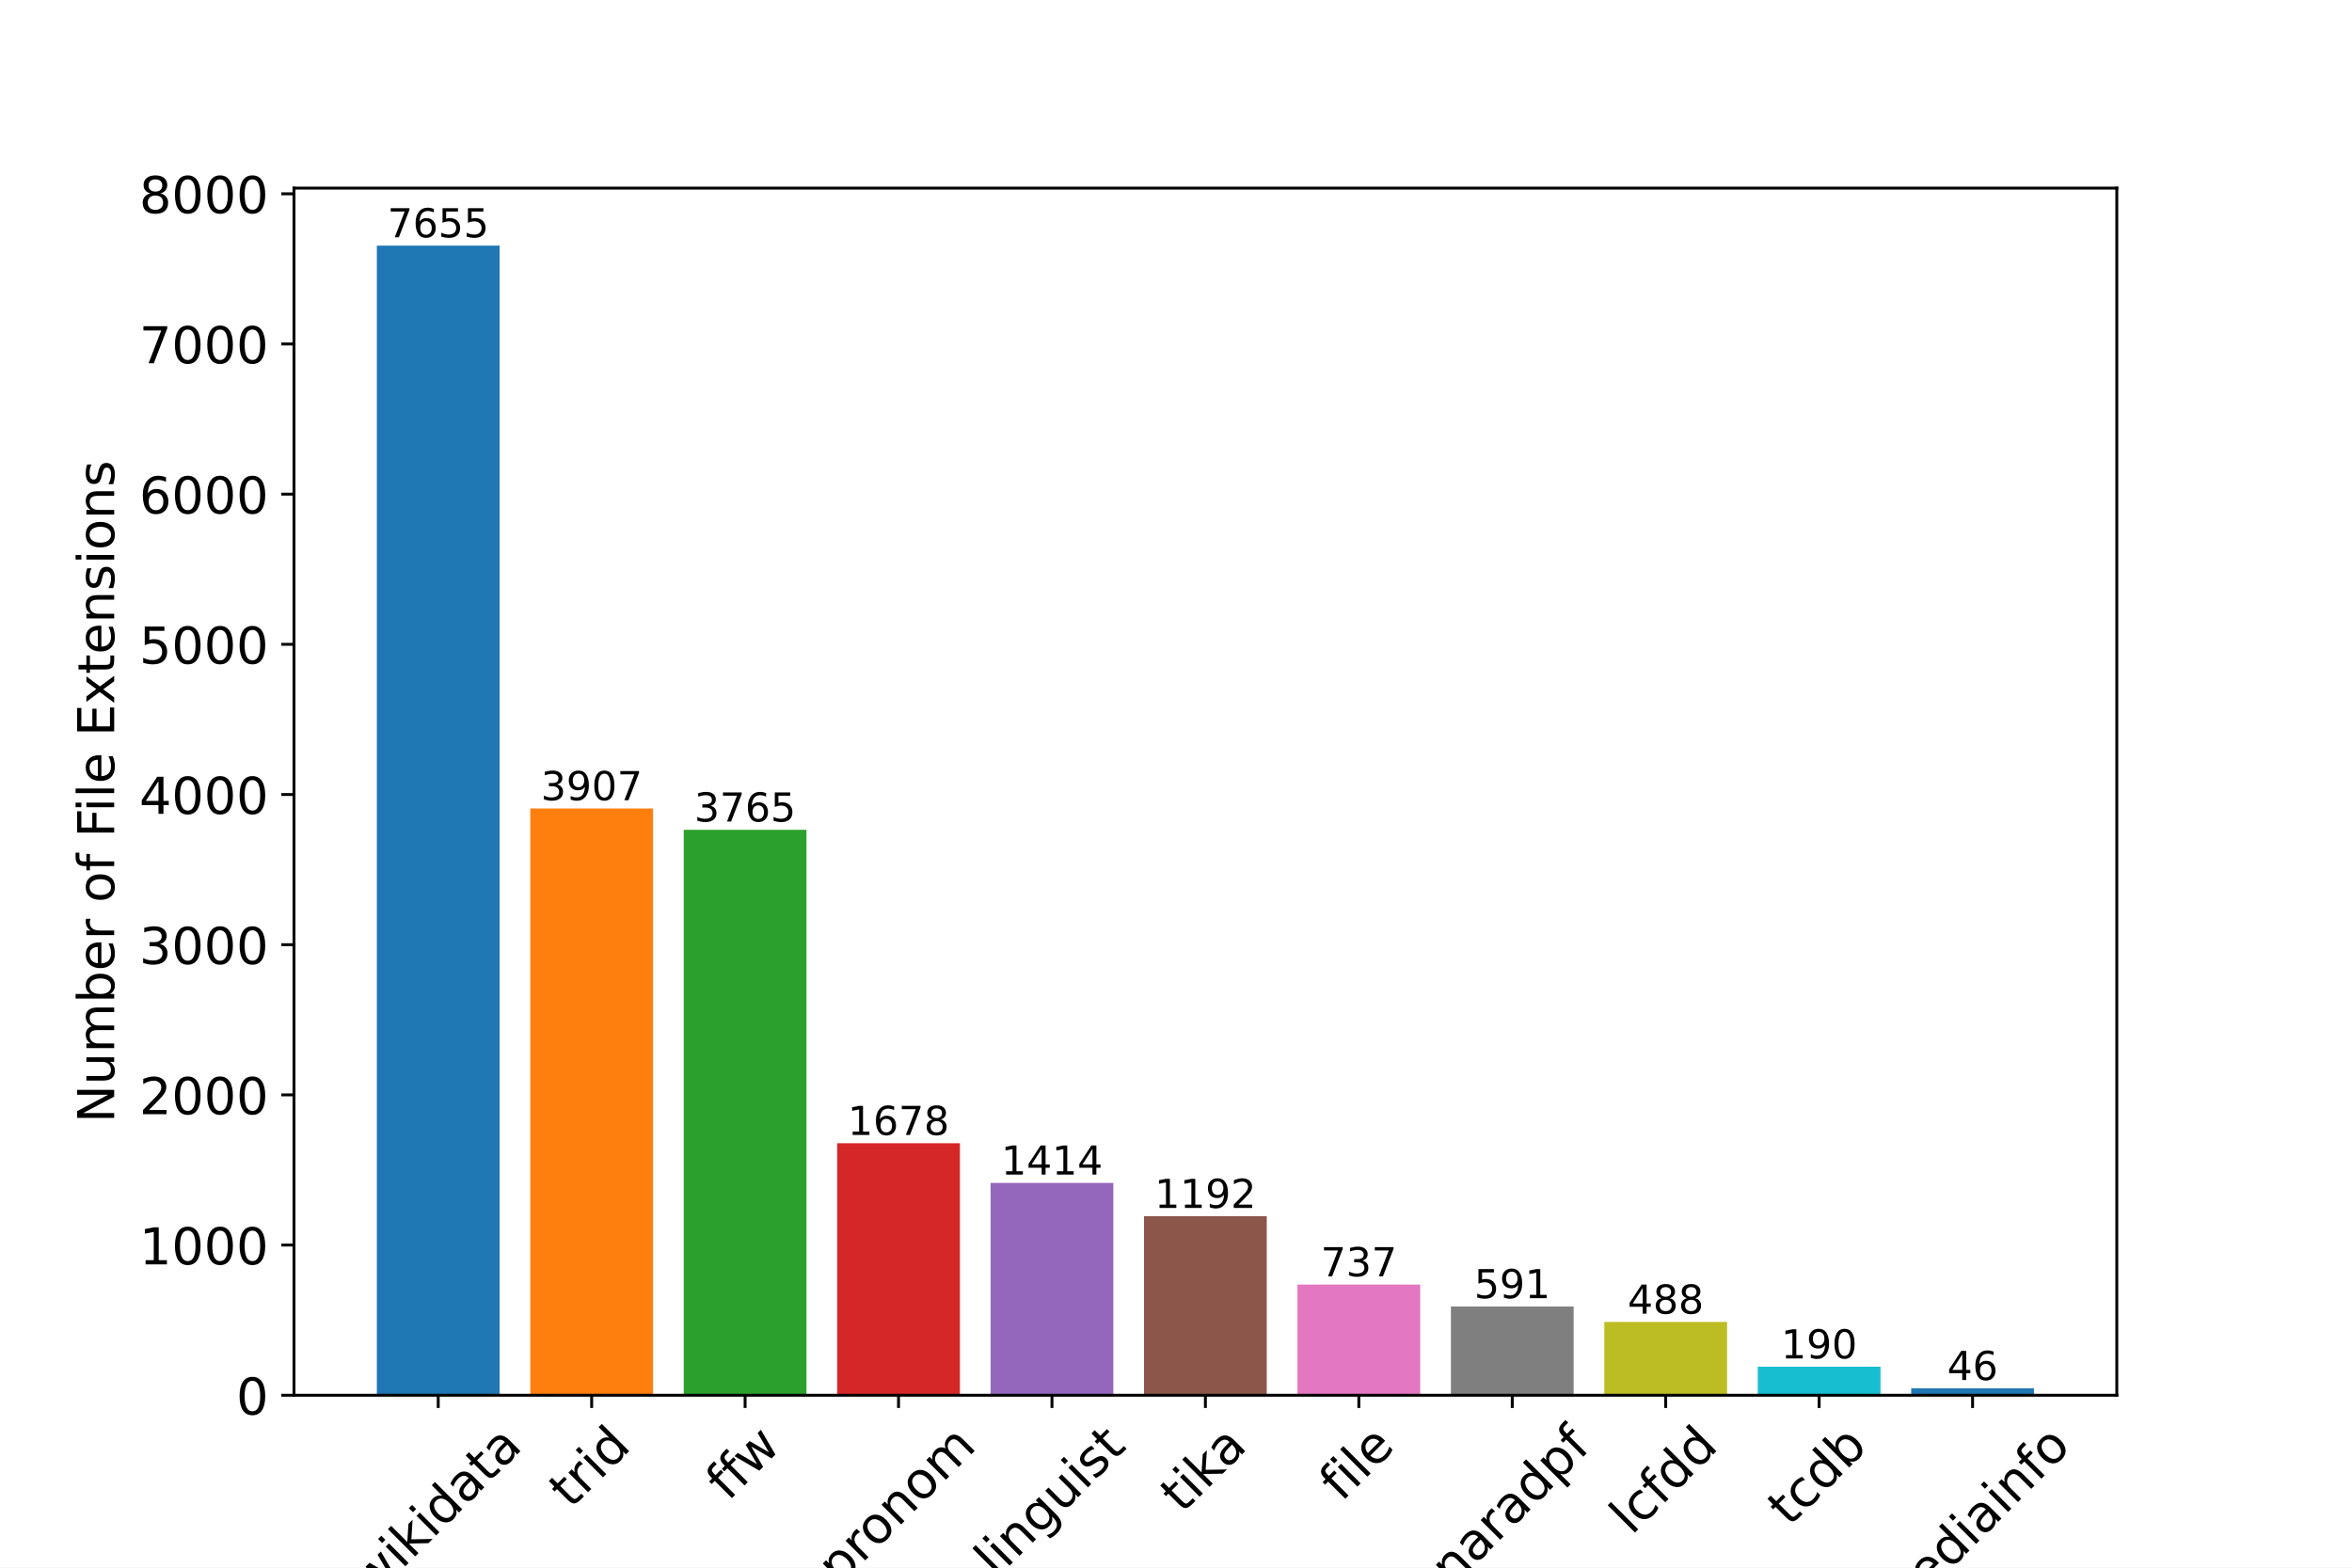
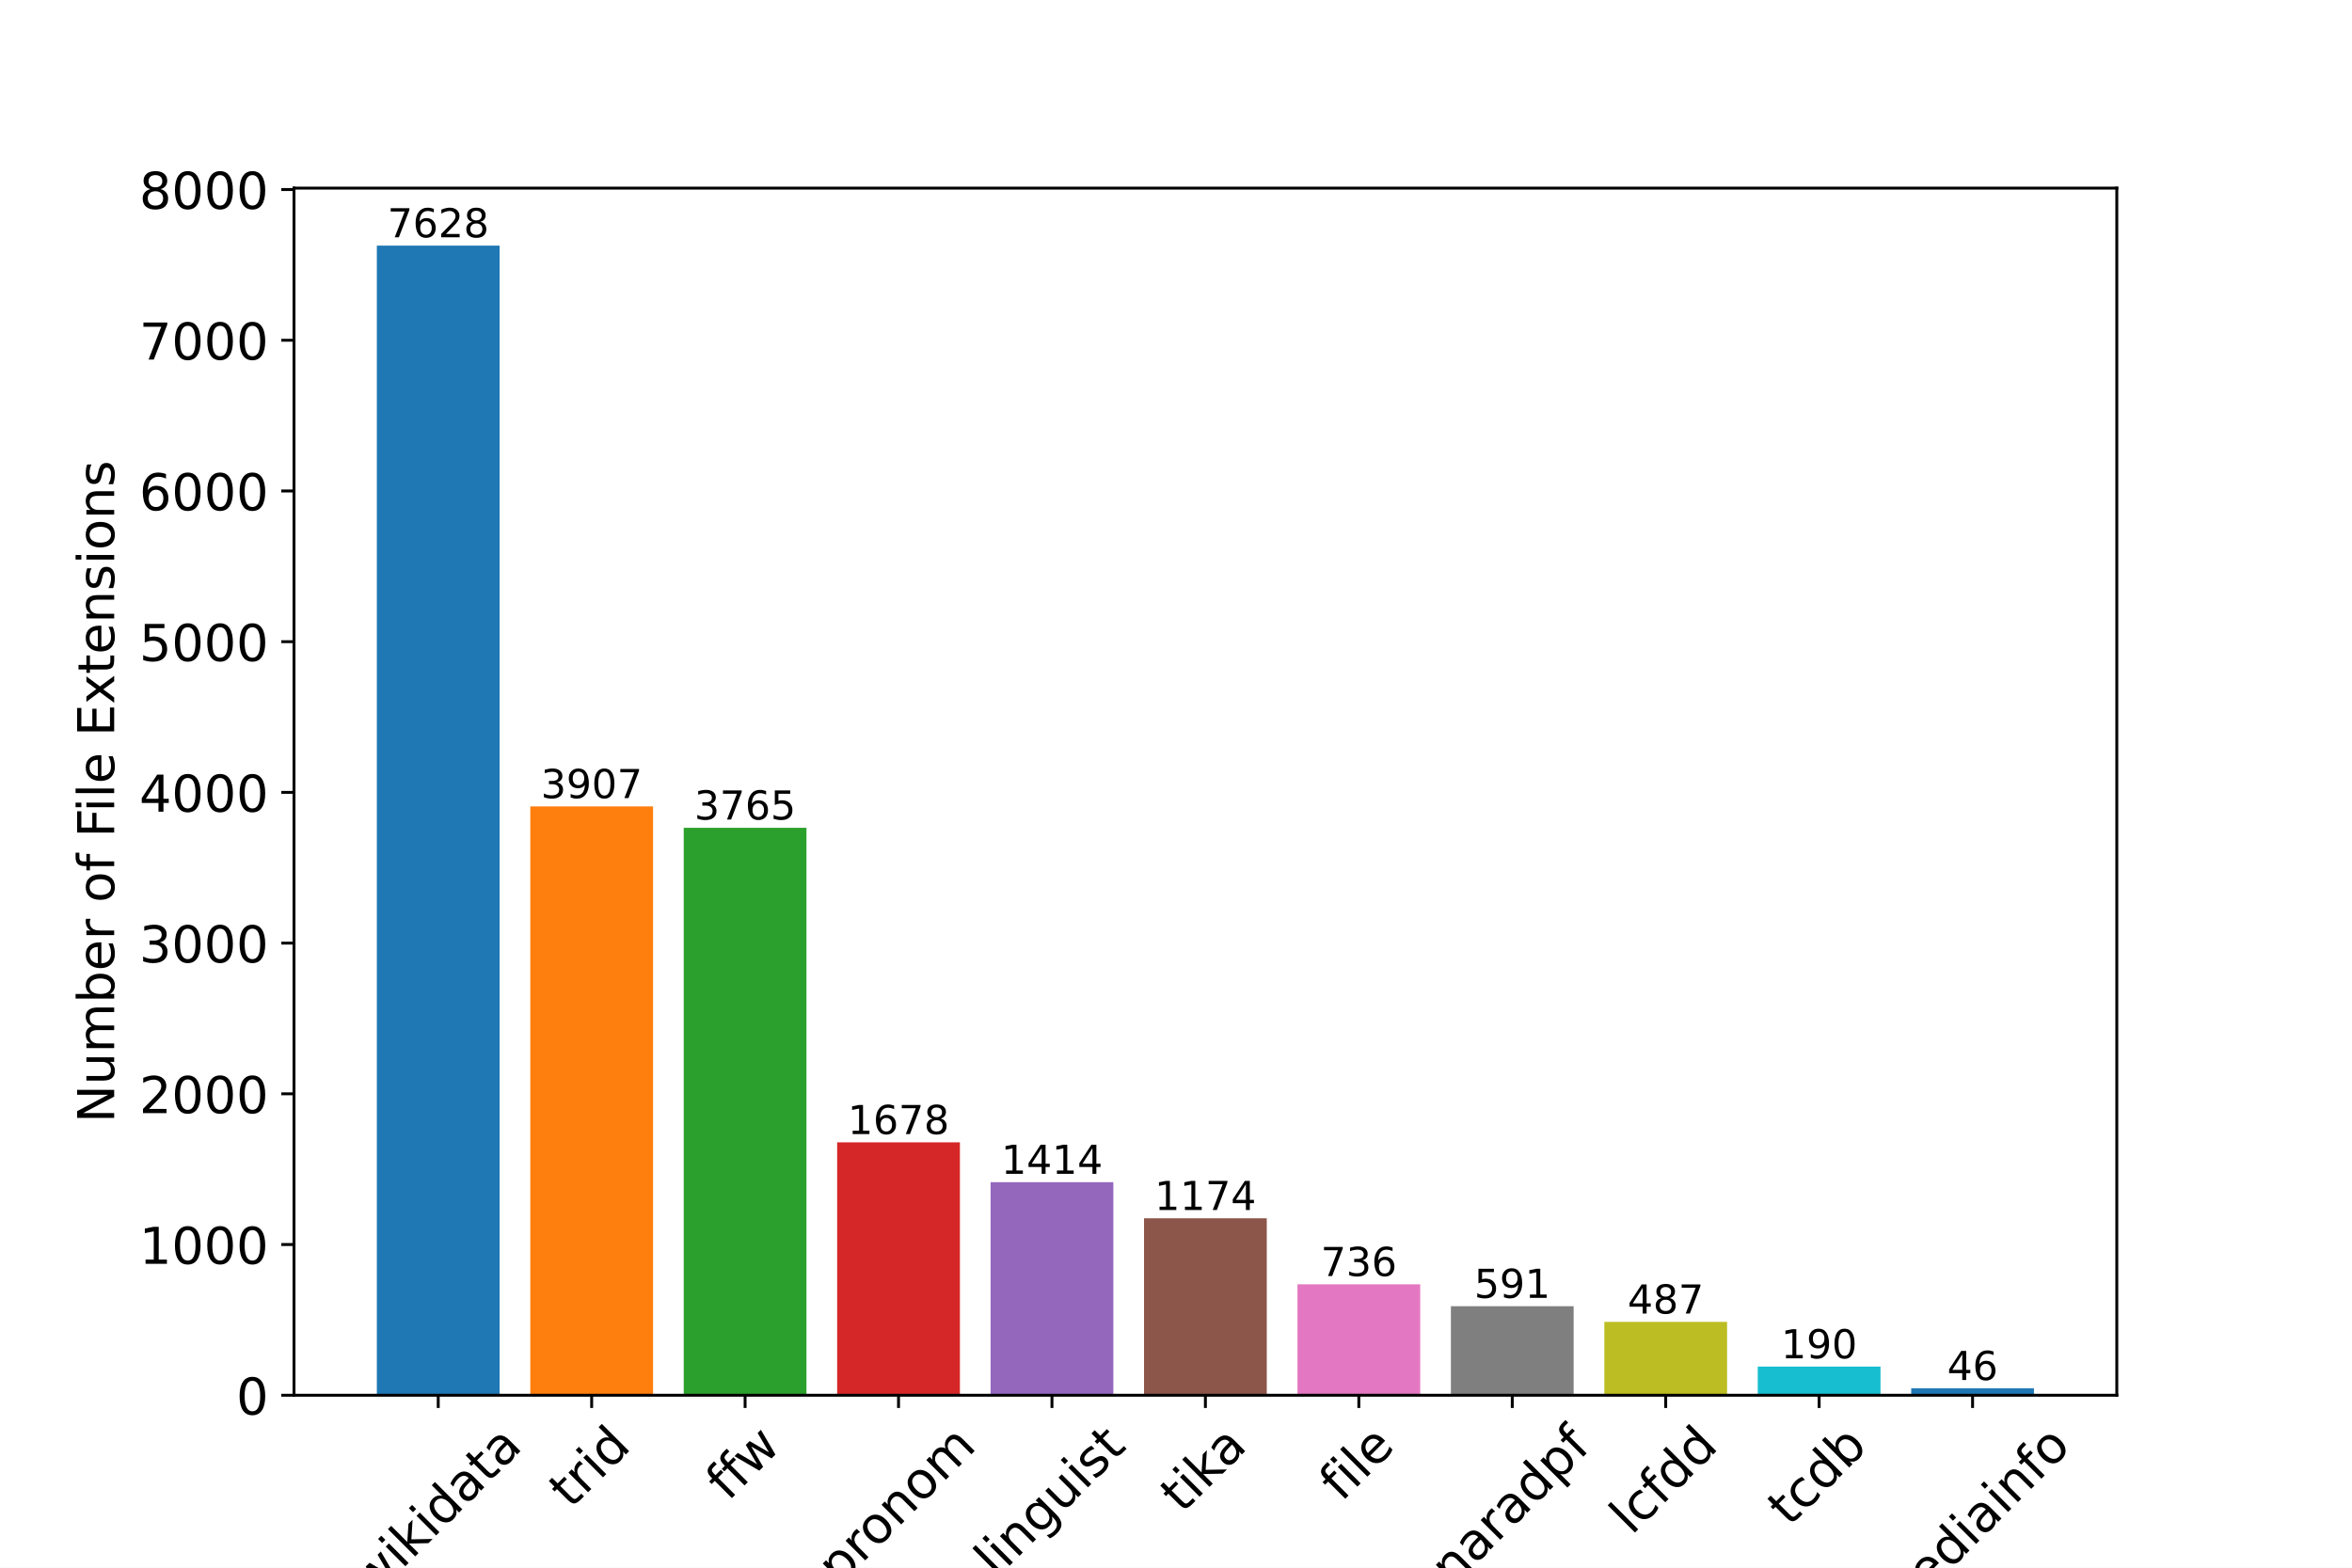
<svg xmlns="http://www.w3.org/2000/svg" xmlns:xlink="http://www.w3.org/1999/xlink" width="648pt" height="432pt" viewBox="0 0 648 432" version="1.1">
  <defs>
    <style type="text/css">*{stroke-linejoin: round; stroke-linecap: butt}</style>
  </defs>
  <g id="figure_1">
    <g id="patch_1">
      <path d="M 0 432  L 648 432  L 648 0  L 0 0  z " style="fill: #ffffff" />
    </g>
    <g id="axes_1">
      <g id="patch_2">
        <path d="M 81 384.48  L 583.2 384.48  L 583.2 51.84  L 81 51.84  z " style="fill: #ffffff" />
      </g>
      <g id="patch_3">
-         <path d="M 103.827 384.48  L 137.645 384.48  L 137.645 67.68  L 103.827 67.68  z " clip-path="url(#p76f9f76563)" style="fill: #1f77b4" />
+         <path d="M 103.827 384.48  L 137.645 384.48  L 137.645 67.68  L 103.827 67.68  z " clip-path="url(#p03f5854a24)" style="fill: #1f77b4" />
      </g>
      <g id="patch_4">
-         <path d="M 146.1 384.48  L 179.918 384.48  L 179.918 222.79  L 146.1 222.79  z " clip-path="url(#p76f9f76563)" style="fill: #ff7f0e" />
+         <path d="M 146.1 384.48  L 179.918 384.48  L 179.918 222.218  L 146.1 222.218  z " clip-path="url(#p03f5854a24)" style="fill: #ff7f0e" />
      </g>
      <g id="patch_5">
-         <path d="M 188.373 384.48  L 222.191 384.48  L 222.191 228.667  L 188.373 228.667  z " clip-path="url(#p76f9f76563)" style="fill: #2ca02c" />
+         <path d="M 188.373 384.48  L 222.191 384.48  L 222.191 228.115  L 188.373 228.115  z " clip-path="url(#p03f5854a24)" style="fill: #2ca02c" />
      </g>
      <g id="patch_6">
-         <path d="M 230.645 384.48  L 264.464 384.48  L 264.464 315.036  L 230.645 315.036  z " clip-path="url(#p76f9f76563)" style="fill: #d62728" />
+         <path d="M 230.645 384.48  L 264.464 384.48  L 264.464 314.791  L 230.645 314.791  z " clip-path="url(#p03f5854a24)" style="fill: #d62728" />
      </g>
      <g id="patch_7">
-         <path d="M 272.918 384.48  L 306.736 384.48  L 306.736 325.962  L 272.918 325.962  z " clip-path="url(#p76f9f76563)" style="fill: #9467bd" />
+         <path d="M 272.918 384.48  L 306.736 384.48  L 306.736 325.755  L 272.918 325.755  z " clip-path="url(#p03f5854a24)" style="fill: #9467bd" />
      </g>
      <g id="patch_8">
-         <path d="M 315.191 384.48  L 349.009 384.48  L 349.009 335.149  L 315.191 335.149  z " clip-path="url(#p76f9f76563)" style="fill: #8c564b" />
+         <path d="M 315.191 384.48  L 349.009 384.48  L 349.009 335.722  L 315.191 335.722  z " clip-path="url(#p03f5854a24)" style="fill: #8c564b" />
      </g>
      <g id="patch_9">
-         <path d="M 357.464 384.48  L 391.282 384.48  L 391.282 353.979  L 357.464 353.979  z " clip-path="url(#p76f9f76563)" style="fill: #e377c2" />
+         <path d="M 357.464 384.48  L 391.282 384.48  L 391.282 353.913  L 357.464 353.913  z " clip-path="url(#p03f5854a24)" style="fill: #e377c2" />
      </g>
      <g id="patch_10">
-         <path d="M 399.736 384.48  L 433.555 384.48  L 433.555 360.022  L 399.736 360.022  z " clip-path="url(#p76f9f76563)" style="fill: #7f7f7f" />
+         <path d="M 399.736 384.48  L 433.555 384.48  L 433.555 359.935  L 399.736 359.935  z " clip-path="url(#p03f5854a24)" style="fill: #7f7f7f" />
      </g>
      <g id="patch_11">
-         <path d="M 442.009 384.48  L 475.827 384.48  L 475.827 364.284  L 442.009 364.284  z " clip-path="url(#p76f9f76563)" style="fill: #bcbd22" />
+         <path d="M 442.009 384.48  L 475.827 384.48  L 475.827 364.254  L 442.009 364.254  z " clip-path="url(#p03f5854a24)" style="fill: #bcbd22" />
      </g>
      <g id="patch_12">
-         <path d="M 484.282 384.48  L 518.1 384.48  L 518.1 376.617  L 484.282 376.617  z " clip-path="url(#p76f9f76563)" style="fill: #17becf" />
+         <path d="M 484.282 384.48  L 518.1 384.48  L 518.1 376.589  L 484.282 376.589  z " clip-path="url(#p03f5854a24)" style="fill: #17becf" />
      </g>
      <g id="patch_13">
-         <path d="M 526.555 384.48  L 560.373 384.48  L 560.373 382.576  L 526.555 382.576  z " clip-path="url(#p76f9f76563)" style="fill: #1f77b4" />
+         <path d="M 526.555 384.48  L 560.373 384.48  L 560.373 382.57  L 526.555 382.57  z " clip-path="url(#p03f5854a24)" style="fill: #1f77b4" />
      </g>
      <g id="matplotlib.axis_1">
        <g id="xtick_1">
          <g id="line2d_1">
            <defs>
-               <path id="me4a7851043" d="M 0 0  L 0 3.5  " style="stroke: #000000; stroke-width: 0.8" />
+               <path id="mb12a4ca782" d="M 0 0  L 0 3.5  " style="stroke: #000000; stroke-width: 0.8" />
            </defs>
            <g>
-               <use xlink:href="#me4a7851043" x="120.736" y="384.48" style="stroke: #000000; stroke-width: 0.8" />
+               <use xlink:href="#mb12a4ca782" x="120.736" y="384.48" style="stroke: #000000; stroke-width: 0.8" />
            </g>
          </g>
          <g id="text_1">
            <g transform="translate(102.6543 440.6294) rotate(-45) scale(0.14 -0.14)">
              <defs>
                <path id="DejaVuSans-77" d="M 269 3500  L 844 3500  L 1563 769  L 2278 3500  L 2956 3500  L 3675 769  L 4391 3500  L 4966 3500  L 4050 0  L 3372 0  L 2619 2869  L 1863 0  L 1184 0  L 269 3500  z " transform="scale(0.015625)" />
                <path id="DejaVuSans-69" d="M 603 3500  L 1178 3500  L 1178 0  L 603 0  L 603 3500  z M 603 4863  L 1178 4863  L 1178 4134  L 603 4134  L 603 4863  z " transform="scale(0.015625)" />
                <path id="DejaVuSans-6b" d="M 581 4863  L 1159 4863  L 1159 1991  L 2875 3500  L 3609 3500  L 1753 1863  L 3688 0  L 2938 0  L 1159 1709  L 1159 0  L 581 0  L 581 4863  z " transform="scale(0.015625)" />
                <path id="DejaVuSans-64" d="M 2906 2969  L 2906 4863  L 3481 4863  L 3481 0  L 2906 0  L 2906 525  Q 2725 213 2448 61  Q 2172 -91 1784 -91  Q 1150 -91 751 415  Q 353 922 353 1747  Q 353 2572 751 3078  Q 1150 3584 1784 3584  Q 2172 3584 2448 3432  Q 2725 3281 2906 2969  z M 947 1747  Q 947 1113 1208 752  Q 1469 391 1925 391  Q 2381 391 2643 752  Q 2906 1113 2906 1747  Q 2906 2381 2643 2742  Q 2381 3103 1925 3103  Q 1469 3103 1208 2742  Q 947 2381 947 1747  z " transform="scale(0.015625)" />
                <path id="DejaVuSans-61" d="M 2194 1759  Q 1497 1759 1228 1600  Q 959 1441 959 1056  Q 959 750 1161 570  Q 1363 391 1709 391  Q 2188 391 2477 730  Q 2766 1069 2766 1631  L 2766 1759  L 2194 1759  z M 3341 1997  L 3341 0  L 2766 0  L 2766 531  Q 2569 213 2275 61  Q 1981 -91 1556 -91  Q 1019 -91 701 211  Q 384 513 384 1019  Q 384 1609 779 1909  Q 1175 2209 1959 2209  L 2766 2209  L 2766 2266  Q 2766 2663 2505 2880  Q 2244 3097 1772 3097  Q 1472 3097 1187 3025  Q 903 2953 641 2809  L 641 3341  Q 956 3463 1253 3523  Q 1550 3584 1831 3584  Q 2591 3584 2966 3190  Q 3341 2797 3341 1997  z " transform="scale(0.015625)" />
                <path id="DejaVuSans-74" d="M 1172 4494  L 1172 3500  L 2356 3500  L 2356 3053  L 1172 3053  L 1172 1153  Q 1172 725 1289 603  Q 1406 481 1766 481  L 2356 481  L 2356 0  L 1766 0  Q 1100 0 847 248  Q 594 497 594 1153  L 594 3053  L 172 3053  L 172 3500  L 594 3500  L 594 4494  L 1172 4494  z " transform="scale(0.015625)" />
              </defs>
              <use xlink:href="#DejaVuSans-77" />
              <use xlink:href="#DejaVuSans-69" transform="translate(81.78711 0)" />
              <use xlink:href="#DejaVuSans-6b" transform="translate(109.5703 0)" />
              <use xlink:href="#DejaVuSans-69" transform="translate(167.4805 0)" />
              <use xlink:href="#DejaVuSans-64" transform="translate(195.2637 0)" />
              <use xlink:href="#DejaVuSans-61" transform="translate(258.7402 0)" />
              <use xlink:href="#DejaVuSans-74" transform="translate(320.0195 0)" />
              <use xlink:href="#DejaVuSans-61" transform="translate(359.2285 0)" />
            </g>
          </g>
        </g>
        <g id="xtick_2">
          <g id="line2d_2">
            <g>
-               <use xlink:href="#me4a7851043" x="163.009" y="384.48" style="stroke: #000000; stroke-width: 0.8" />
+               <use xlink:href="#mb12a4ca782" x="163.009" y="384.48" style="stroke: #000000; stroke-width: 0.8" />
            </g>
          </g>
          <g id="text_2">
            <g transform="translate(157.248 415.9874) rotate(-45) scale(0.14 -0.14)">
              <defs>
                <path id="DejaVuSans-72" d="M 2631 2963  Q 2534 3019 2420 3045  Q 2306 3072 2169 3072  Q 1681 3072 1420 2755  Q 1159 2438 1159 1844  L 1159 0  L 581 0  L 581 3500  L 1159 3500  L 1159 2956  Q 1341 3275 1631 3429  Q 1922 3584 2338 3584  Q 2397 3584 2469 3576  Q 2541 3569 2628 3553  L 2631 2963  z " transform="scale(0.015625)" />
              </defs>
              <use xlink:href="#DejaVuSans-74" />
              <use xlink:href="#DejaVuSans-72" transform="translate(39.20898 0)" />
              <use xlink:href="#DejaVuSans-69" transform="translate(80.32227 0)" />
              <use xlink:href="#DejaVuSans-64" transform="translate(108.1055 0)" />
            </g>
          </g>
        </g>
        <g id="xtick_3">
          <g id="line2d_3">
            <g>
-               <use xlink:href="#me4a7851043" x="205.282" y="384.48" style="stroke: #000000; stroke-width: 0.8" />
+               <use xlink:href="#mb12a4ca782" x="205.282" y="384.48" style="stroke: #000000; stroke-width: 0.8" />
            </g>
          </g>
          <g id="text_3">
            <g transform="translate(200.5672 413.8946) rotate(-45) scale(0.14 -0.14)">
              <defs>
                <path id="DejaVuSans-66" d="M 2375 4863  L 2375 4384  L 1825 4384  Q 1516 4384 1395 4259  Q 1275 4134 1275 3809  L 1275 3500  L 2222 3500  L 2222 3053  L 1275 3053  L 1275 0  L 697 0  L 697 3053  L 147 3053  L 147 3500  L 697 3500  L 697 3744  Q 697 4328 969 4595  Q 1241 4863 1831 4863  L 2375 4863  z " transform="scale(0.015625)" />
              </defs>
              <use xlink:href="#DejaVuSans-66" />
              <use xlink:href="#DejaVuSans-66" transform="translate(35.20508 0)" />
              <use xlink:href="#DejaVuSans-77" transform="translate(68.66016 0)" />
            </g>
          </g>
        </g>
        <g id="xtick_4">
          <g id="line2d_4">
            <g>
-               <use xlink:href="#me4a7851043" x="247.555" y="384.48" style="stroke: #000000; stroke-width: 0.8" />
+               <use xlink:href="#mb12a4ca782" x="247.555" y="384.48" style="stroke: #000000; stroke-width: 0.8" />
            </g>
          </g>
          <g id="text_4">
            <g transform="translate(231.2049 437.1646) rotate(-45) scale(0.14 -0.14)">
              <defs>
                <path id="DejaVuSans-70" d="M 1159 525  L 1159 -1331  L 581 -1331  L 581 3500  L 1159 3500  L 1159 2969  Q 1341 3281 1617 3432  Q 1894 3584 2278 3584  Q 2916 3584 3314 3078  Q 3713 2572 3713 1747  Q 3713 922 3314 415  Q 2916 -91 2278 -91  Q 1894 -91 1617 61  Q 1341 213 1159 525  z M 3116 1747  Q 3116 2381 2855 2742  Q 2594 3103 2138 3103  Q 1681 3103 1420 2742  Q 1159 2381 1159 1747  Q 1159 1113 1420 752  Q 1681 391 2138 391  Q 2594 391 2855 752  Q 3116 1113 3116 1747  z " transform="scale(0.015625)" />
                <path id="DejaVuSans-6f" d="M 1959 3097  Q 1497 3097 1228 2736  Q 959 2375 959 1747  Q 959 1119 1226 758  Q 1494 397 1959 397  Q 2419 397 2687 759  Q 2956 1122 2956 1747  Q 2956 2369 2687 2733  Q 2419 3097 1959 3097  z M 1959 3584  Q 2709 3584 3137 3096  Q 3566 2609 3566 1747  Q 3566 888 3137 398  Q 2709 -91 1959 -91  Q 1206 -91 779 398  Q 353 888 353 1747  Q 353 2609 779 3096  Q 1206 3584 1959 3584  z " transform="scale(0.015625)" />
                <path id="DejaVuSans-6e" d="M 3513 2113  L 3513 0  L 2938 0  L 2938 2094  Q 2938 2591 2744 2837  Q 2550 3084 2163 3084  Q 1697 3084 1428 2787  Q 1159 2491 1159 1978  L 1159 0  L 581 0  L 581 3500  L 1159 3500  L 1159 2956  Q 1366 3272 1645 3428  Q 1925 3584 2291 3584  Q 2894 3584 3203 3211  Q 3513 2838 3513 2113  z " transform="scale(0.015625)" />
                <path id="DejaVuSans-6d" d="M 3328 2828  Q 3544 3216 3844 3400  Q 4144 3584 4550 3584  Q 5097 3584 5394 3201  Q 5691 2819 5691 2113  L 5691 0  L 5113 0  L 5113 2094  Q 5113 2597 4934 2840  Q 4756 3084 4391 3084  Q 3944 3084 3684 2787  Q 3425 2491 3425 1978  L 3425 0  L 2847 0  L 2847 2094  Q 2847 2600 2669 2842  Q 2491 3084 2119 3084  Q 1678 3084 1418 2786  Q 1159 2488 1159 1978  L 1159 0  L 581 0  L 581 3500  L 1159 3500  L 1159 2956  Q 1356 3278 1631 3431  Q 1906 3584 2284 3584  Q 2666 3584 2933 3390  Q 3200 3197 3328 2828  z " transform="scale(0.015625)" />
              </defs>
              <use xlink:href="#DejaVuSans-70" />
              <use xlink:href="#DejaVuSans-72" transform="translate(63.47656 0)" />
              <use xlink:href="#DejaVuSans-6f" transform="translate(102.3398 0)" />
              <use xlink:href="#DejaVuSans-6e" transform="translate(163.5215 0)" />
              <use xlink:href="#DejaVuSans-6f" transform="translate(226.9004 0)" />
              <use xlink:href="#DejaVuSans-6d" transform="translate(288.082 0)" />
            </g>
          </g>
        </g>
        <g id="xtick_5">
          <g id="line2d_5">
            <g>
-               <use xlink:href="#me4a7851043" x="289.827" y="384.48" style="stroke: #000000; stroke-width: 0.8" />
+               <use xlink:href="#mb12a4ca782" x="289.827" y="384.48" style="stroke: #000000; stroke-width: 0.8" />
            </g>
          </g>
          <g id="text_5">
            <g transform="translate(274.4985 435.1229) rotate(-45) scale(0.14 -0.14)">
              <defs>
                <path id="DejaVuSans-6c" d="M 603 4863  L 1178 4863  L 1178 0  L 603 0  L 603 4863  z " transform="scale(0.015625)" />
                <path id="DejaVuSans-67" d="M 2906 1791  Q 2906 2416 2648 2759  Q 2391 3103 1925 3103  Q 1463 3103 1205 2759  Q 947 2416 947 1791  Q 947 1169 1205 825  Q 1463 481 1925 481  Q 2391 481 2648 825  Q 2906 1169 2906 1791  z M 3481 434  Q 3481 -459 3084 -895  Q 2688 -1331 1869 -1331  Q 1566 -1331 1297 -1286  Q 1028 -1241 775 -1147  L 775 -588  Q 1028 -725 1275 -790  Q 1522 -856 1778 -856  Q 2344 -856 2625 -561  Q 2906 -266 2906 331  L 2906 616  Q 2728 306 2450 153  Q 2172 0 1784 0  Q 1141 0 747 490  Q 353 981 353 1791  Q 353 2603 747 3093  Q 1141 3584 1784 3584  Q 2172 3584 2450 3431  Q 2728 3278 2906 2969  L 2906 3500  L 3481 3500  L 3481 434  z " transform="scale(0.015625)" />
                <path id="DejaVuSans-75" d="M 544 1381  L 544 3500  L 1119 3500  L 1119 1403  Q 1119 906 1312 657  Q 1506 409 1894 409  Q 2359 409 2629 706  Q 2900 1003 2900 1516  L 2900 3500  L 3475 3500  L 3475 0  L 2900 0  L 2900 538  Q 2691 219 2414 64  Q 2138 -91 1772 -91  Q 1169 -91 856 284  Q 544 659 544 1381  z M 1991 3584  L 1991 3584  z " transform="scale(0.015625)" />
                <path id="DejaVuSans-73" d="M 2834 3397  L 2834 2853  Q 2591 2978 2328 3040  Q 2066 3103 1784 3103  Q 1356 3103 1142 2972  Q 928 2841 928 2578  Q 928 2378 1081 2264  Q 1234 2150 1697 2047  L 1894 2003  Q 2506 1872 2764 1633  Q 3022 1394 3022 966  Q 3022 478 2636 193  Q 2250 -91 1575 -91  Q 1294 -91 989 -36  Q 684 19 347 128  L 347 722  Q 666 556 975 473  Q 1284 391 1588 391  Q 1994 391 2212 530  Q 2431 669 2431 922  Q 2431 1156 2273 1281  Q 2116 1406 1581 1522  L 1381 1569  Q 847 1681 609 1914  Q 372 2147 372 2553  Q 372 3047 722 3315  Q 1072 3584 1716 3584  Q 2034 3584 2315 3537  Q 2597 3491 2834 3397  z " transform="scale(0.015625)" />
              </defs>
              <use xlink:href="#DejaVuSans-6c" />
              <use xlink:href="#DejaVuSans-69" transform="translate(27.7832 0)" />
              <use xlink:href="#DejaVuSans-6e" transform="translate(55.56641 0)" />
              <use xlink:href="#DejaVuSans-67" transform="translate(118.9453 0)" />
              <use xlink:href="#DejaVuSans-75" transform="translate(182.4219 0)" />
              <use xlink:href="#DejaVuSans-69" transform="translate(245.8008 0)" />
              <use xlink:href="#DejaVuSans-73" transform="translate(273.584 0)" />
              <use xlink:href="#DejaVuSans-74" transform="translate(325.6836 0)" />
            </g>
          </g>
        </g>
        <g id="xtick_6">
          <g id="line2d_6">
            <g>
-               <use xlink:href="#me4a7851043" x="332.1" y="384.48" style="stroke: #000000; stroke-width: 0.8" />
+               <use xlink:href="#mb12a4ca782" x="332.1" y="384.48" style="stroke: #000000; stroke-width: 0.8" />
            </g>
          </g>
          <g id="text_6">
            <g transform="translate(325.7032 417.2589) rotate(-45) scale(0.14 -0.14)">
              <use xlink:href="#DejaVuSans-74" />
              <use xlink:href="#DejaVuSans-69" transform="translate(39.20898 0)" />
              <use xlink:href="#DejaVuSans-6b" transform="translate(66.99219 0)" />
              <use xlink:href="#DejaVuSans-61" transform="translate(123.1523 0)" />
            </g>
          </g>
        </g>
        <g id="xtick_7">
          <g id="line2d_7">
            <g>
-               <use xlink:href="#me4a7851043" x="374.373" y="384.48" style="stroke: #000000; stroke-width: 0.8" />
+               <use xlink:href="#mb12a4ca782" x="374.373" y="384.48" style="stroke: #000000; stroke-width: 0.8" />
            </g>
          </g>
          <g id="text_7">
            <g transform="translate(369.5661 414.0787) rotate(-45) scale(0.14 -0.14)">
              <defs>
                <path id="DejaVuSans-65" d="M 3597 1894  L 3597 1613  L 953 1613  Q 991 1019 1311 708  Q 1631 397 2203 397  Q 2534 397 2845 478  Q 3156 559 3463 722  L 3463 178  Q 3153 47 2828 -22  Q 2503 -91 2169 -91  Q 1331 -91 842 396  Q 353 884 353 1716  Q 353 2575 817 3079  Q 1281 3584 2069 3584  Q 2775 3584 3186 3129  Q 3597 2675 3597 1894  z M 3022 2063  Q 3016 2534 2758 2815  Q 2500 3097 2075 3097  Q 1594 3097 1305 2825  Q 1016 2553 972 2059  L 3022 2063  z " transform="scale(0.015625)" />
              </defs>
              <use xlink:href="#DejaVuSans-66" />
              <use xlink:href="#DejaVuSans-69" transform="translate(35.20508 0)" />
              <use xlink:href="#DejaVuSans-6c" transform="translate(62.98828 0)" />
              <use xlink:href="#DejaVuSans-65" transform="translate(90.77148 0)" />
            </g>
          </g>
        </g>
        <g id="xtick_8">
          <g id="line2d_8">
            <g>
-               <use xlink:href="#me4a7851043" x="416.645" y="384.48" style="stroke: #000000; stroke-width: 0.8" />
+               <use xlink:href="#mb12a4ca782" x="416.645" y="384.48" style="stroke: #000000; stroke-width: 0.8" />
            </g>
          </g>
          <g id="text_8">
            <g transform="translate(400.1118 437.5328) rotate(-45) scale(0.14 -0.14)">
              <use xlink:href="#DejaVuSans-6e" />
              <use xlink:href="#DejaVuSans-61" transform="translate(63.37891 0)" />
              <use xlink:href="#DejaVuSans-72" transform="translate(124.6582 0)" />
              <use xlink:href="#DejaVuSans-61" transform="translate(165.7715 0)" />
              <use xlink:href="#DejaVuSans-64" transform="translate(227.0508 0)" />
              <use xlink:href="#DejaVuSans-70" transform="translate(290.5273 0)" />
              <use xlink:href="#DejaVuSans-66" transform="translate(354.0039 0)" />
            </g>
          </g>
        </g>
        <g id="xtick_9">
          <g id="line2d_9">
            <g>
-               <use xlink:href="#me4a7851043" x="458.918" y="384.48" style="stroke: #000000; stroke-width: 0.8" />
+               <use xlink:href="#mb12a4ca782" x="458.918" y="384.48" style="stroke: #000000; stroke-width: 0.8" />
            </g>
          </g>
          <g id="text_9">
            <g transform="translate(449.526 423.2496) rotate(-45) scale(0.14 -0.14)">
              <defs>
                <path id="DejaVuSans-63" d="M 3122 3366  L 3122 2828  Q 2878 2963 2633 3030  Q 2388 3097 2138 3097  Q 1578 3097 1268 2742  Q 959 2388 959 1747  Q 959 1106 1268 751  Q 1578 397 2138 397  Q 2388 397 2633 464  Q 2878 531 3122 666  L 3122 134  Q 2881 22 2623 -34  Q 2366 -91 2075 -91  Q 1284 -91 818 406  Q 353 903 353 1747  Q 353 2603 823 3093  Q 1294 3584 2113 3584  Q 2378 3584 2631 3529  Q 2884 3475 3122 3366  z " transform="scale(0.015625)" />
              </defs>
              <use xlink:href="#DejaVuSans-6c" />
              <use xlink:href="#DejaVuSans-63" transform="translate(27.7832 0)" />
              <use xlink:href="#DejaVuSans-66" transform="translate(82.76367 0)" />
              <use xlink:href="#DejaVuSans-64" transform="translate(117.9688 0)" />
              <use xlink:href="#DejaVuSans-64" transform="translate(181.4453 0)" />
            </g>
          </g>
        </g>
        <g id="xtick_10">
          <g id="line2d_10">
            <g>
-               <use xlink:href="#me4a7851043" x="501.191" y="384.48" style="stroke: #000000; stroke-width: 0.8" />
+               <use xlink:href="#mb12a4ca782" x="501.191" y="384.48" style="stroke: #000000; stroke-width: 0.8" />
            </g>
          </g>
          <g id="text_10">
            <g transform="translate(492.9759 420.8954) rotate(-45) scale(0.14 -0.14)">
              <defs>
                <path id="DejaVuSans-62" d="M 3116 1747  Q 3116 2381 2855 2742  Q 2594 3103 2138 3103  Q 1681 3103 1420 2742  Q 1159 2381 1159 1747  Q 1159 1113 1420 752  Q 1681 391 2138 391  Q 2594 391 2855 752  Q 3116 1113 3116 1747  z M 1159 2969  Q 1341 3281 1617 3432  Q 1894 3584 2278 3584  Q 2916 3584 3314 3078  Q 3713 2572 3713 1747  Q 3713 922 3314 415  Q 2916 -91 2278 -91  Q 1894 -91 1617 61  Q 1341 213 1159 525  L 1159 0  L 581 0  L 581 4863  L 1159 4863  L 1159 2969  z " transform="scale(0.015625)" />
              </defs>
              <use xlink:href="#DejaVuSans-74" />
              <use xlink:href="#DejaVuSans-63" transform="translate(39.20898 0)" />
              <use xlink:href="#DejaVuSans-64" transform="translate(94.18945 0)" />
              <use xlink:href="#DejaVuSans-62" transform="translate(157.666 0)" />
            </g>
          </g>
        </g>
        <g id="xtick_11">
          <g id="line2d_11">
            <g>
-               <use xlink:href="#me4a7851043" x="543.464" y="384.48" style="stroke: #000000; stroke-width: 0.8" />
+               <use xlink:href="#mb12a4ca782" x="543.464" y="384.48" style="stroke: #000000; stroke-width: 0.8" />
            </g>
          </g>
          <g id="text_11">
            <g transform="translate(521.4945 448.4036) rotate(-45) scale(0.14 -0.14)">
              <use xlink:href="#DejaVuSans-6d" />
              <use xlink:href="#DejaVuSans-65" transform="translate(97.41211 0)" />
              <use xlink:href="#DejaVuSans-64" transform="translate(158.9355 0)" />
              <use xlink:href="#DejaVuSans-69" transform="translate(222.4121 0)" />
              <use xlink:href="#DejaVuSans-61" transform="translate(250.1953 0)" />
              <use xlink:href="#DejaVuSans-69" transform="translate(311.4746 0)" />
              <use xlink:href="#DejaVuSans-6e" transform="translate(339.2578 0)" />
              <use xlink:href="#DejaVuSans-66" transform="translate(402.6367 0)" />
              <use xlink:href="#DejaVuSans-6f" transform="translate(437.8418 0)" />
            </g>
          </g>
        </g>
      </g>
      <g id="matplotlib.axis_2">
        <g id="ytick_1">
          <g id="line2d_12">
            <defs>
-               <path id="m71bd32d9e7" d="M 0 0  L -3.5 0  " style="stroke: #000000; stroke-width: 0.8" />
+               <path id="m0364e2c042" d="M 0 0  L -3.5 0  " style="stroke: #000000; stroke-width: 0.8" />
            </defs>
            <g>
-               <use xlink:href="#m71bd32d9e7" x="81" y="384.48" style="stroke: #000000; stroke-width: 0.8" />
+               <use xlink:href="#m0364e2c042" x="81" y="384.48" style="stroke: #000000; stroke-width: 0.8" />
            </g>
          </g>
          <g id="text_12">
            <g transform="translate(65.0925 389.7989) scale(0.14 -0.14)">
              <defs>
                <path id="DejaVuSans-30" d="M 2034 4250  Q 1547 4250 1301 3770  Q 1056 3291 1056 2328  Q 1056 1369 1301 889  Q 1547 409 2034 409  Q 2525 409 2770 889  Q 3016 1369 3016 2328  Q 3016 3291 2770 3770  Q 2525 4250 2034 4250  z M 2034 4750  Q 2819 4750 3233 4129  Q 3647 3509 3647 2328  Q 3647 1150 3233 529  Q 2819 -91 2034 -91  Q 1250 -91 836 529  Q 422 1150 422 2328  Q 422 3509 836 4129  Q 1250 4750 2034 4750  z " transform="scale(0.015625)" />
              </defs>
              <use xlink:href="#DejaVuSans-30" />
            </g>
          </g>
        </g>
        <g id="ytick_2">
          <g id="line2d_13">
            <g>
-               <use xlink:href="#m71bd32d9e7" x="81" y="343.095" style="stroke: #000000; stroke-width: 0.8" />
+               <use xlink:href="#m0364e2c042" x="81" y="342.949" style="stroke: #000000; stroke-width: 0.8" />
            </g>
          </g>
          <g id="text_13">
-             <g transform="translate(38.37 348.4142) scale(0.14 -0.14)">
+             <g transform="translate(38.37 348.2677) scale(0.14 -0.14)">
              <defs>
                <path id="DejaVuSans-31" d="M 794 531  L 1825 531  L 1825 4091  L 703 3866  L 703 4441  L 1819 4666  L 2450 4666  L 2450 531  L 3481 531  L 3481 0  L 794 0  L 794 531  z " transform="scale(0.015625)" />
              </defs>
              <use xlink:href="#DejaVuSans-31" />
              <use xlink:href="#DejaVuSans-30" transform="translate(63.62305 0)" />
              <use xlink:href="#DejaVuSans-30" transform="translate(127.2461 0)" />
              <use xlink:href="#DejaVuSans-30" transform="translate(190.8691 0)" />
            </g>
          </g>
        </g>
        <g id="ytick_3">
          <g id="line2d_14">
            <g>
-               <use xlink:href="#m71bd32d9e7" x="81" y="301.711" style="stroke: #000000; stroke-width: 0.8" />
+               <use xlink:href="#m0364e2c042" x="81" y="301.418" style="stroke: #000000; stroke-width: 0.8" />
            </g>
          </g>
          <g id="text_14">
-             <g transform="translate(38.37 307.0295) scale(0.14 -0.14)">
+             <g transform="translate(38.37 306.7365) scale(0.14 -0.14)">
              <defs>
                <path id="DejaVuSans-32" d="M 1228 531  L 3431 531  L 3431 0  L 469 0  L 469 531  Q 828 903 1448 1529  Q 2069 2156 2228 2338  Q 2531 2678 2651 2914  Q 2772 3150 2772 3378  Q 2772 3750 2511 3984  Q 2250 4219 1831 4219  Q 1534 4219 1204 4116  Q 875 4013 500 3803  L 500 4441  Q 881 4594 1212 4672  Q 1544 4750 1819 4750  Q 2544 4750 2975 4387  Q 3406 4025 3406 3419  Q 3406 3131 3298 2873  Q 3191 2616 2906 2266  Q 2828 2175 2409 1742  Q 1991 1309 1228 531  z " transform="scale(0.015625)" />
              </defs>
              <use xlink:href="#DejaVuSans-32" />
              <use xlink:href="#DejaVuSans-30" transform="translate(63.62305 0)" />
              <use xlink:href="#DejaVuSans-30" transform="translate(127.2461 0)" />
              <use xlink:href="#DejaVuSans-30" transform="translate(190.8691 0)" />
            </g>
          </g>
        </g>
        <g id="ytick_4">
          <g id="line2d_15">
            <g>
-               <use xlink:href="#m71bd32d9e7" x="81" y="260.326" style="stroke: #000000; stroke-width: 0.8" />
+               <use xlink:href="#m0364e2c042" x="81" y="259.886" style="stroke: #000000; stroke-width: 0.8" />
            </g>
          </g>
          <g id="text_15">
-             <g transform="translate(38.37 265.6448) scale(0.14 -0.14)">
+             <g transform="translate(38.37 265.2053) scale(0.14 -0.14)">
              <defs>
                <path id="DejaVuSans-33" d="M 2597 2516  Q 3050 2419 3304 2112  Q 3559 1806 3559 1356  Q 3559 666 3084 287  Q 2609 -91 1734 -91  Q 1441 -91 1130 -33  Q 819 25 488 141  L 488 750  Q 750 597 1062 519  Q 1375 441 1716 441  Q 2309 441 2620 675  Q 2931 909 2931 1356  Q 2931 1769 2642 2001  Q 2353 2234 1838 2234  L 1294 2234  L 1294 2753  L 1863 2753  Q 2328 2753 2575 2939  Q 2822 3125 2822 3475  Q 2822 3834 2567 4026  Q 2313 4219 1838 4219  Q 1578 4219 1281 4162  Q 984 4106 628 3988  L 628 4550  Q 988 4650 1302 4700  Q 1616 4750 1894 4750  Q 2613 4750 3031 4423  Q 3450 4097 3450 3541  Q 3450 3153 3228 2886  Q 3006 2619 2597 2516  z " transform="scale(0.015625)" />
              </defs>
              <use xlink:href="#DejaVuSans-33" />
              <use xlink:href="#DejaVuSans-30" transform="translate(63.62305 0)" />
              <use xlink:href="#DejaVuSans-30" transform="translate(127.2461 0)" />
              <use xlink:href="#DejaVuSans-30" transform="translate(190.8691 0)" />
            </g>
          </g>
        </g>
        <g id="ytick_5">
          <g id="line2d_16">
            <g>
-               <use xlink:href="#m71bd32d9e7" x="81" y="218.941" style="stroke: #000000; stroke-width: 0.8" />
+               <use xlink:href="#m0364e2c042" x="81" y="218.355" style="stroke: #000000; stroke-width: 0.8" />
            </g>
          </g>
          <g id="text_16">
-             <g transform="translate(38.37 224.26) scale(0.14 -0.14)">
+             <g transform="translate(38.37 223.6741) scale(0.14 -0.14)">
              <defs>
                <path id="DejaVuSans-34" d="M 2419 4116  L 825 1625  L 2419 1625  L 2419 4116  z M 2253 4666  L 3047 4666  L 3047 1625  L 3713 1625  L 3713 1100  L 3047 1100  L 3047 0  L 2419 0  L 2419 1100  L 313 1100  L 313 1709  L 2253 4666  z " transform="scale(0.015625)" />
              </defs>
              <use xlink:href="#DejaVuSans-34" />
              <use xlink:href="#DejaVuSans-30" transform="translate(63.62305 0)" />
              <use xlink:href="#DejaVuSans-30" transform="translate(127.2461 0)" />
              <use xlink:href="#DejaVuSans-30" transform="translate(190.8691 0)" />
            </g>
          </g>
        </g>
        <g id="ytick_6">
          <g id="line2d_17">
            <g>
-               <use xlink:href="#m71bd32d9e7" x="81" y="177.556" style="stroke: #000000; stroke-width: 0.8" />
+               <use xlink:href="#m0364e2c042" x="81" y="176.824" style="stroke: #000000; stroke-width: 0.8" />
            </g>
          </g>
          <g id="text_17">
-             <g transform="translate(38.37 182.8753) scale(0.14 -0.14)">
+             <g transform="translate(38.37 182.1429) scale(0.14 -0.14)">
              <defs>
                <path id="DejaVuSans-35" d="M 691 4666  L 3169 4666  L 3169 4134  L 1269 4134  L 1269 2991  Q 1406 3038 1543 3061  Q 1681 3084 1819 3084  Q 2600 3084 3056 2656  Q 3513 2228 3513 1497  Q 3513 744 3044 326  Q 2575 -91 1722 -91  Q 1428 -91 1123 -41  Q 819 9 494 109  L 494 744  Q 775 591 1075 516  Q 1375 441 1709 441  Q 2250 441 2565 725  Q 2881 1009 2881 1497  Q 2881 1984 2565 2268  Q 2250 2553 1709 2553  Q 1456 2553 1204 2497  Q 953 2441 691 2322  L 691 4666  z " transform="scale(0.015625)" />
              </defs>
              <use xlink:href="#DejaVuSans-35" />
              <use xlink:href="#DejaVuSans-30" transform="translate(63.62305 0)" />
              <use xlink:href="#DejaVuSans-30" transform="translate(127.2461 0)" />
              <use xlink:href="#DejaVuSans-30" transform="translate(190.8691 0)" />
            </g>
          </g>
        </g>
        <g id="ytick_7">
          <g id="line2d_18">
            <g>
-               <use xlink:href="#m71bd32d9e7" x="81" y="136.172" style="stroke: #000000; stroke-width: 0.8" />
+               <use xlink:href="#m0364e2c042" x="81" y="135.293" style="stroke: #000000; stroke-width: 0.8" />
            </g>
          </g>
          <g id="text_18">
-             <g transform="translate(38.37 141.4906) scale(0.14 -0.14)">
+             <g transform="translate(38.37 140.6117) scale(0.14 -0.14)">
              <defs>
                <path id="DejaVuSans-36" d="M 2113 2584  Q 1688 2584 1439 2293  Q 1191 2003 1191 1497  Q 1191 994 1439 701  Q 1688 409 2113 409  Q 2538 409 2786 701  Q 3034 994 3034 1497  Q 3034 2003 2786 2293  Q 2538 2584 2113 2584  z M 3366 4563  L 3366 3988  Q 3128 4100 2886 4159  Q 2644 4219 2406 4219  Q 1781 4219 1451 3797  Q 1122 3375 1075 2522  Q 1259 2794 1537 2939  Q 1816 3084 2150 3084  Q 2853 3084 3261 2657  Q 3669 2231 3669 1497  Q 3669 778 3244 343  Q 2819 -91 2113 -91  Q 1303 -91 875 529  Q 447 1150 447 2328  Q 447 3434 972 4092  Q 1497 4750 2381 4750  Q 2619 4750 2861 4703  Q 3103 4656 3366 4563  z " transform="scale(0.015625)" />
              </defs>
              <use xlink:href="#DejaVuSans-36" />
              <use xlink:href="#DejaVuSans-30" transform="translate(63.62305 0)" />
              <use xlink:href="#DejaVuSans-30" transform="translate(127.2461 0)" />
              <use xlink:href="#DejaVuSans-30" transform="translate(190.8691 0)" />
            </g>
          </g>
        </g>
        <g id="ytick_8">
          <g id="line2d_19">
            <g>
-               <use xlink:href="#m71bd32d9e7" x="81" y="94.787" style="stroke: #000000; stroke-width: 0.8" />
+               <use xlink:href="#m0364e2c042" x="81" y="93.762" style="stroke: #000000; stroke-width: 0.8" />
            </g>
          </g>
          <g id="text_19">
-             <g transform="translate(38.37 100.1059) scale(0.14 -0.14)">
+             <g transform="translate(38.37 99.0805) scale(0.14 -0.14)">
              <defs>
                <path id="DejaVuSans-37" d="M 525 4666  L 3525 4666  L 3525 4397  L 1831 0  L 1172 0  L 2766 4134  L 525 4134  L 525 4666  z " transform="scale(0.015625)" />
              </defs>
              <use xlink:href="#DejaVuSans-37" />
              <use xlink:href="#DejaVuSans-30" transform="translate(63.62305 0)" />
              <use xlink:href="#DejaVuSans-30" transform="translate(127.2461 0)" />
              <use xlink:href="#DejaVuSans-30" transform="translate(190.8691 0)" />
            </g>
          </g>
        </g>
        <g id="ytick_9">
          <g id="line2d_20">
            <g>
-               <use xlink:href="#m71bd32d9e7" x="81" y="53.402" style="stroke: #000000; stroke-width: 0.8" />
+               <use xlink:href="#m0364e2c042" x="81" y="52.23" style="stroke: #000000; stroke-width: 0.8" />
            </g>
          </g>
          <g id="text_20">
-             <g transform="translate(38.37 58.72118) scale(0.14 -0.14)">
+             <g transform="translate(38.37 57.5493) scale(0.14 -0.14)">
              <defs>
                <path id="DejaVuSans-38" d="M 2034 2216  Q 1584 2216 1326 1975  Q 1069 1734 1069 1313  Q 1069 891 1326 650  Q 1584 409 2034 409  Q 2484 409 2743 651  Q 3003 894 3003 1313  Q 3003 1734 2745 1975  Q 2488 2216 2034 2216  z M 1403 2484  Q 997 2584 770 2862  Q 544 3141 544 3541  Q 544 4100 942 4425  Q 1341 4750 2034 4750  Q 2731 4750 3128 4425  Q 3525 4100 3525 3541  Q 3525 3141 3298 2862  Q 3072 2584 2669 2484  Q 3125 2378 3379 2068  Q 3634 1759 3634 1313  Q 3634 634 3220 271  Q 2806 -91 2034 -91  Q 1263 -91 848 271  Q 434 634 434 1313  Q 434 1759 690 2068  Q 947 2378 1403 2484  z M 1172 3481  Q 1172 3119 1398 2916  Q 1625 2713 2034 2713  Q 2441 2713 2670 2916  Q 2900 3119 2900 3481  Q 2900 3844 2670 4047  Q 2441 4250 2034 4250  Q 1625 4250 1398 4047  Q 1172 3844 1172 3481  z " transform="scale(0.015625)" />
              </defs>
              <use xlink:href="#DejaVuSans-38" />
              <use xlink:href="#DejaVuSans-30" transform="translate(63.62305 0)" />
              <use xlink:href="#DejaVuSans-30" transform="translate(127.2461 0)" />
              <use xlink:href="#DejaVuSans-30" transform="translate(190.8691 0)" />
            </g>
          </g>
        </g>
        <g id="text_21">
          <g transform="translate(31.45844 309.428) rotate(-90) scale(0.14 -0.14)">
            <defs>
              <path id="DejaVuSans-4e" d="M 628 4666  L 1478 4666  L 3547 763  L 3547 4666  L 4159 4666  L 4159 0  L 3309 0  L 1241 3903  L 1241 0  L 628 0  L 628 4666  z " transform="scale(0.015625)" />
              <path id="DejaVuSans-20" transform="scale(0.015625)" />
              <path id="DejaVuSans-46" d="M 628 4666  L 3309 4666  L 3309 4134  L 1259 4134  L 1259 2759  L 3109 2759  L 3109 2228  L 1259 2228  L 1259 0  L 628 0  L 628 4666  z " transform="scale(0.015625)" />
              <path id="DejaVuSans-45" d="M 628 4666  L 3578 4666  L 3578 4134  L 1259 4134  L 1259 2753  L 3481 2753  L 3481 2222  L 1259 2222  L 1259 531  L 3634 531  L 3634 0  L 628 0  L 628 4666  z " transform="scale(0.015625)" />
              <path id="DejaVuSans-78" d="M 3513 3500  L 2247 1797  L 3578 0  L 2900 0  L 1881 1375  L 863 0  L 184 0  L 1544 1831  L 300 3500  L 978 3500  L 1906 2253  L 2834 3500  L 3513 3500  z " transform="scale(0.015625)" />
            </defs>
            <use xlink:href="#DejaVuSans-4e" />
            <use xlink:href="#DejaVuSans-75" transform="translate(74.80469 0)" />
            <use xlink:href="#DejaVuSans-6d" transform="translate(138.1836 0)" />
            <use xlink:href="#DejaVuSans-62" transform="translate(235.5957 0)" />
            <use xlink:href="#DejaVuSans-65" transform="translate(299.0723 0)" />
            <use xlink:href="#DejaVuSans-72" transform="translate(360.5957 0)" />
            <use xlink:href="#DejaVuSans-20" transform="translate(401.709 0)" />
            <use xlink:href="#DejaVuSans-6f" transform="translate(433.4961 0)" />
            <use xlink:href="#DejaVuSans-66" transform="translate(494.6777 0)" />
            <use xlink:href="#DejaVuSans-20" transform="translate(529.8828 0)" />
            <use xlink:href="#DejaVuSans-46" transform="translate(561.6699 0)" />
            <use xlink:href="#DejaVuSans-69" transform="translate(611.9395 0)" />
            <use xlink:href="#DejaVuSans-6c" transform="translate(639.7227 0)" />
            <use xlink:href="#DejaVuSans-65" transform="translate(667.5059 0)" />
            <use xlink:href="#DejaVuSans-20" transform="translate(729.0293 0)" />
            <use xlink:href="#DejaVuSans-45" transform="translate(760.8164 0)" />
            <use xlink:href="#DejaVuSans-78" transform="translate(824 0)" />
            <use xlink:href="#DejaVuSans-74" transform="translate(883.1797 0)" />
            <use xlink:href="#DejaVuSans-65" transform="translate(922.3887 0)" />
            <use xlink:href="#DejaVuSans-6e" transform="translate(983.9121 0)" />
            <use xlink:href="#DejaVuSans-73" transform="translate(1047.291 0)" />
            <use xlink:href="#DejaVuSans-69" transform="translate(1099.391 0)" />
            <use xlink:href="#DejaVuSans-6f" transform="translate(1127.174 0)" />
            <use xlink:href="#DejaVuSans-6e" transform="translate(1188.355 0)" />
            <use xlink:href="#DejaVuSans-73" transform="translate(1251.734 0)" />
          </g>
        </g>
      </g>
      <g id="patch_14">
        <path d="M 81 384.48  L 81 51.84  " style="fill: none; stroke: #000000; stroke-width: 0.8; stroke-linejoin: miter; stroke-linecap: square" />
      </g>
      <g id="patch_15">
        <path d="M 583.2 384.48  L 583.2 51.84  " style="fill: none; stroke: #000000; stroke-width: 0.8; stroke-linejoin: miter; stroke-linecap: square" />
      </g>
      <g id="patch_16">
        <path d="M 81 384.48  L 583.2 384.48  " style="fill: none; stroke: #000000; stroke-width: 0.8; stroke-linejoin: miter; stroke-linecap: square" />
      </g>
      <g id="patch_17">
        <path d="M 81 51.84  L 583.2 51.84  " style="fill: none; stroke: #000000; stroke-width: 0.8; stroke-linejoin: miter; stroke-linecap: square" />
      </g>
      <g id="text_22">
        <g transform="translate(106.7389 65.39234) scale(0.11 -0.11)">
          <use xlink:href="#DejaVuSans-37" />
          <use xlink:href="#DejaVuSans-36" transform="translate(63.62305 0)" />
-           <use xlink:href="#DejaVuSans-35" transform="translate(127.2461 0)" />
-           <use xlink:href="#DejaVuSans-35" transform="translate(190.8691 0)" />
+           <use xlink:href="#DejaVuSans-32" transform="translate(127.2461 0)" />
+           <use xlink:href="#DejaVuSans-38" transform="translate(190.8691 0)" />
        </g>
      </g>
      <g id="text_23">
-         <g transform="translate(149.0116 220.5023) scale(0.11 -0.11)">
+         <g transform="translate(149.0116 219.9299) scale(0.11 -0.11)">
          <defs>
            <path id="DejaVuSans-39" d="M 703 97  L 703 672  Q 941 559 1184 500  Q 1428 441 1663 441  Q 2288 441 2617 861  Q 2947 1281 2994 2138  Q 2813 1869 2534 1725  Q 2256 1581 1919 1581  Q 1219 1581 811 2004  Q 403 2428 403 3163  Q 403 3881 828 4315  Q 1253 4750 1959 4750  Q 2769 4750 3195 4129  Q 3622 3509 3622 2328  Q 3622 1225 3098 567  Q 2575 -91 1691 -91  Q 1453 -91 1209 -44  Q 966 3 703 97  z M 1959 2075  Q 2384 2075 2632 2365  Q 2881 2656 2881 3163  Q 2881 3666 2632 3958  Q 2384 4250 1959 4250  Q 1534 4250 1286 3958  Q 1038 3666 1038 3163  Q 1038 2656 1286 2365  Q 1534 2075 1959 2075  z " transform="scale(0.015625)" />
          </defs>
          <use xlink:href="#DejaVuSans-33" />
          <use xlink:href="#DejaVuSans-39" transform="translate(63.62305 0)" />
          <use xlink:href="#DejaVuSans-30" transform="translate(127.2461 0)" />
          <use xlink:href="#DejaVuSans-37" transform="translate(190.8691 0)" />
        </g>
      </g>
      <g id="text_24">
-         <g transform="translate(191.2843 226.3789) scale(0.11 -0.11)">
+         <g transform="translate(191.2843 225.8274) scale(0.11 -0.11)">
          <use xlink:href="#DejaVuSans-33" />
          <use xlink:href="#DejaVuSans-37" transform="translate(63.62305 0)" />
          <use xlink:href="#DejaVuSans-36" transform="translate(127.2461 0)" />
          <use xlink:href="#DejaVuSans-35" transform="translate(190.8691 0)" />
        </g>
      </g>
      <g id="text_25">
-         <g transform="translate(233.557 312.7488) scale(0.11 -0.11)">
+         <g transform="translate(233.557 312.503) scale(0.11 -0.11)">
          <use xlink:href="#DejaVuSans-31" />
          <use xlink:href="#DejaVuSans-36" transform="translate(63.62305 0)" />
          <use xlink:href="#DejaVuSans-37" transform="translate(127.2461 0)" />
          <use xlink:href="#DejaVuSans-38" transform="translate(190.8691 0)" />
        </g>
      </g>
      <g id="text_26">
-         <g transform="translate(275.8298 323.6744) scale(0.11 -0.11)">
+         <g transform="translate(275.8298 323.4672) scale(0.11 -0.11)">
          <use xlink:href="#DejaVuSans-31" />
          <use xlink:href="#DejaVuSans-34" transform="translate(63.62305 0)" />
          <use xlink:href="#DejaVuSans-31" transform="translate(127.2461 0)" />
          <use xlink:href="#DejaVuSans-34" transform="translate(190.8691 0)" />
        </g>
      </g>
      <g id="text_27">
-         <g transform="translate(318.1025 332.8618) scale(0.11 -0.11)">
+         <g transform="translate(318.1025 333.4347) scale(0.11 -0.11)">
          <use xlink:href="#DejaVuSans-31" />
          <use xlink:href="#DejaVuSans-31" transform="translate(63.62305 0)" />
-           <use xlink:href="#DejaVuSans-39" transform="translate(127.2461 0)" />
-           <use xlink:href="#DejaVuSans-32" transform="translate(190.8691 0)" />
+           <use xlink:href="#DejaVuSans-37" transform="translate(127.2461 0)" />
+           <use xlink:href="#DejaVuSans-34" transform="translate(190.8691 0)" />
        </g>
      </g>
      <g id="text_28">
-         <g transform="translate(363.8746 351.6918) scale(0.11 -0.11)">
+         <g transform="translate(363.8746 351.6254) scale(0.11 -0.11)">
          <use xlink:href="#DejaVuSans-37" />
          <use xlink:href="#DejaVuSans-33" transform="translate(63.62305 0)" />
-           <use xlink:href="#DejaVuSans-37" transform="translate(127.2461 0)" />
+           <use xlink:href="#DejaVuSans-36" transform="translate(127.2461 0)" />
        </g>
      </g>
      <g id="text_29">
-         <g transform="translate(406.1473 357.734) scale(0.11 -0.11)">
+         <g transform="translate(406.1473 357.6474) scale(0.11 -0.11)">
          <use xlink:href="#DejaVuSans-35" />
          <use xlink:href="#DejaVuSans-39" transform="translate(63.62305 0)" />
          <use xlink:href="#DejaVuSans-31" transform="translate(127.2461 0)" />
        </g>
      </g>
      <g id="text_30">
-         <g transform="translate(448.4201 361.9966) scale(0.11 -0.11)">
+         <g transform="translate(448.4201 361.9666) scale(0.11 -0.11)">
          <use xlink:href="#DejaVuSans-34" />
          <use xlink:href="#DejaVuSans-38" transform="translate(63.62305 0)" />
-           <use xlink:href="#DejaVuSans-38" transform="translate(127.2461 0)" />
+           <use xlink:href="#DejaVuSans-37" transform="translate(127.2461 0)" />
        </g>
      </g>
      <g id="text_31">
-         <g transform="translate(490.6928 374.3292) scale(0.11 -0.11)">
+         <g transform="translate(490.6928 374.3014) scale(0.11 -0.11)">
          <use xlink:href="#DejaVuSans-31" />
          <use xlink:href="#DejaVuSans-39" transform="translate(63.62305 0)" />
          <use xlink:href="#DejaVuSans-30" transform="translate(127.2461 0)" />
        </g>
      </g>
      <g id="text_32">
-         <g transform="translate(536.4649 380.2886) scale(0.11 -0.11)">
+         <g transform="translate(536.4649 380.2819) scale(0.11 -0.11)">
          <use xlink:href="#DejaVuSans-34" />
          <use xlink:href="#DejaVuSans-36" transform="translate(63.62305 0)" />
        </g>
      </g>
    </g>
  </g>
  <defs>
-     <clipPath id="p76f9f76563">
+     <clipPath id="p03f5854a24">
      <rect x="81" y="51.84" width="502.2" height="332.64" />
    </clipPath>
  </defs>
</svg>
